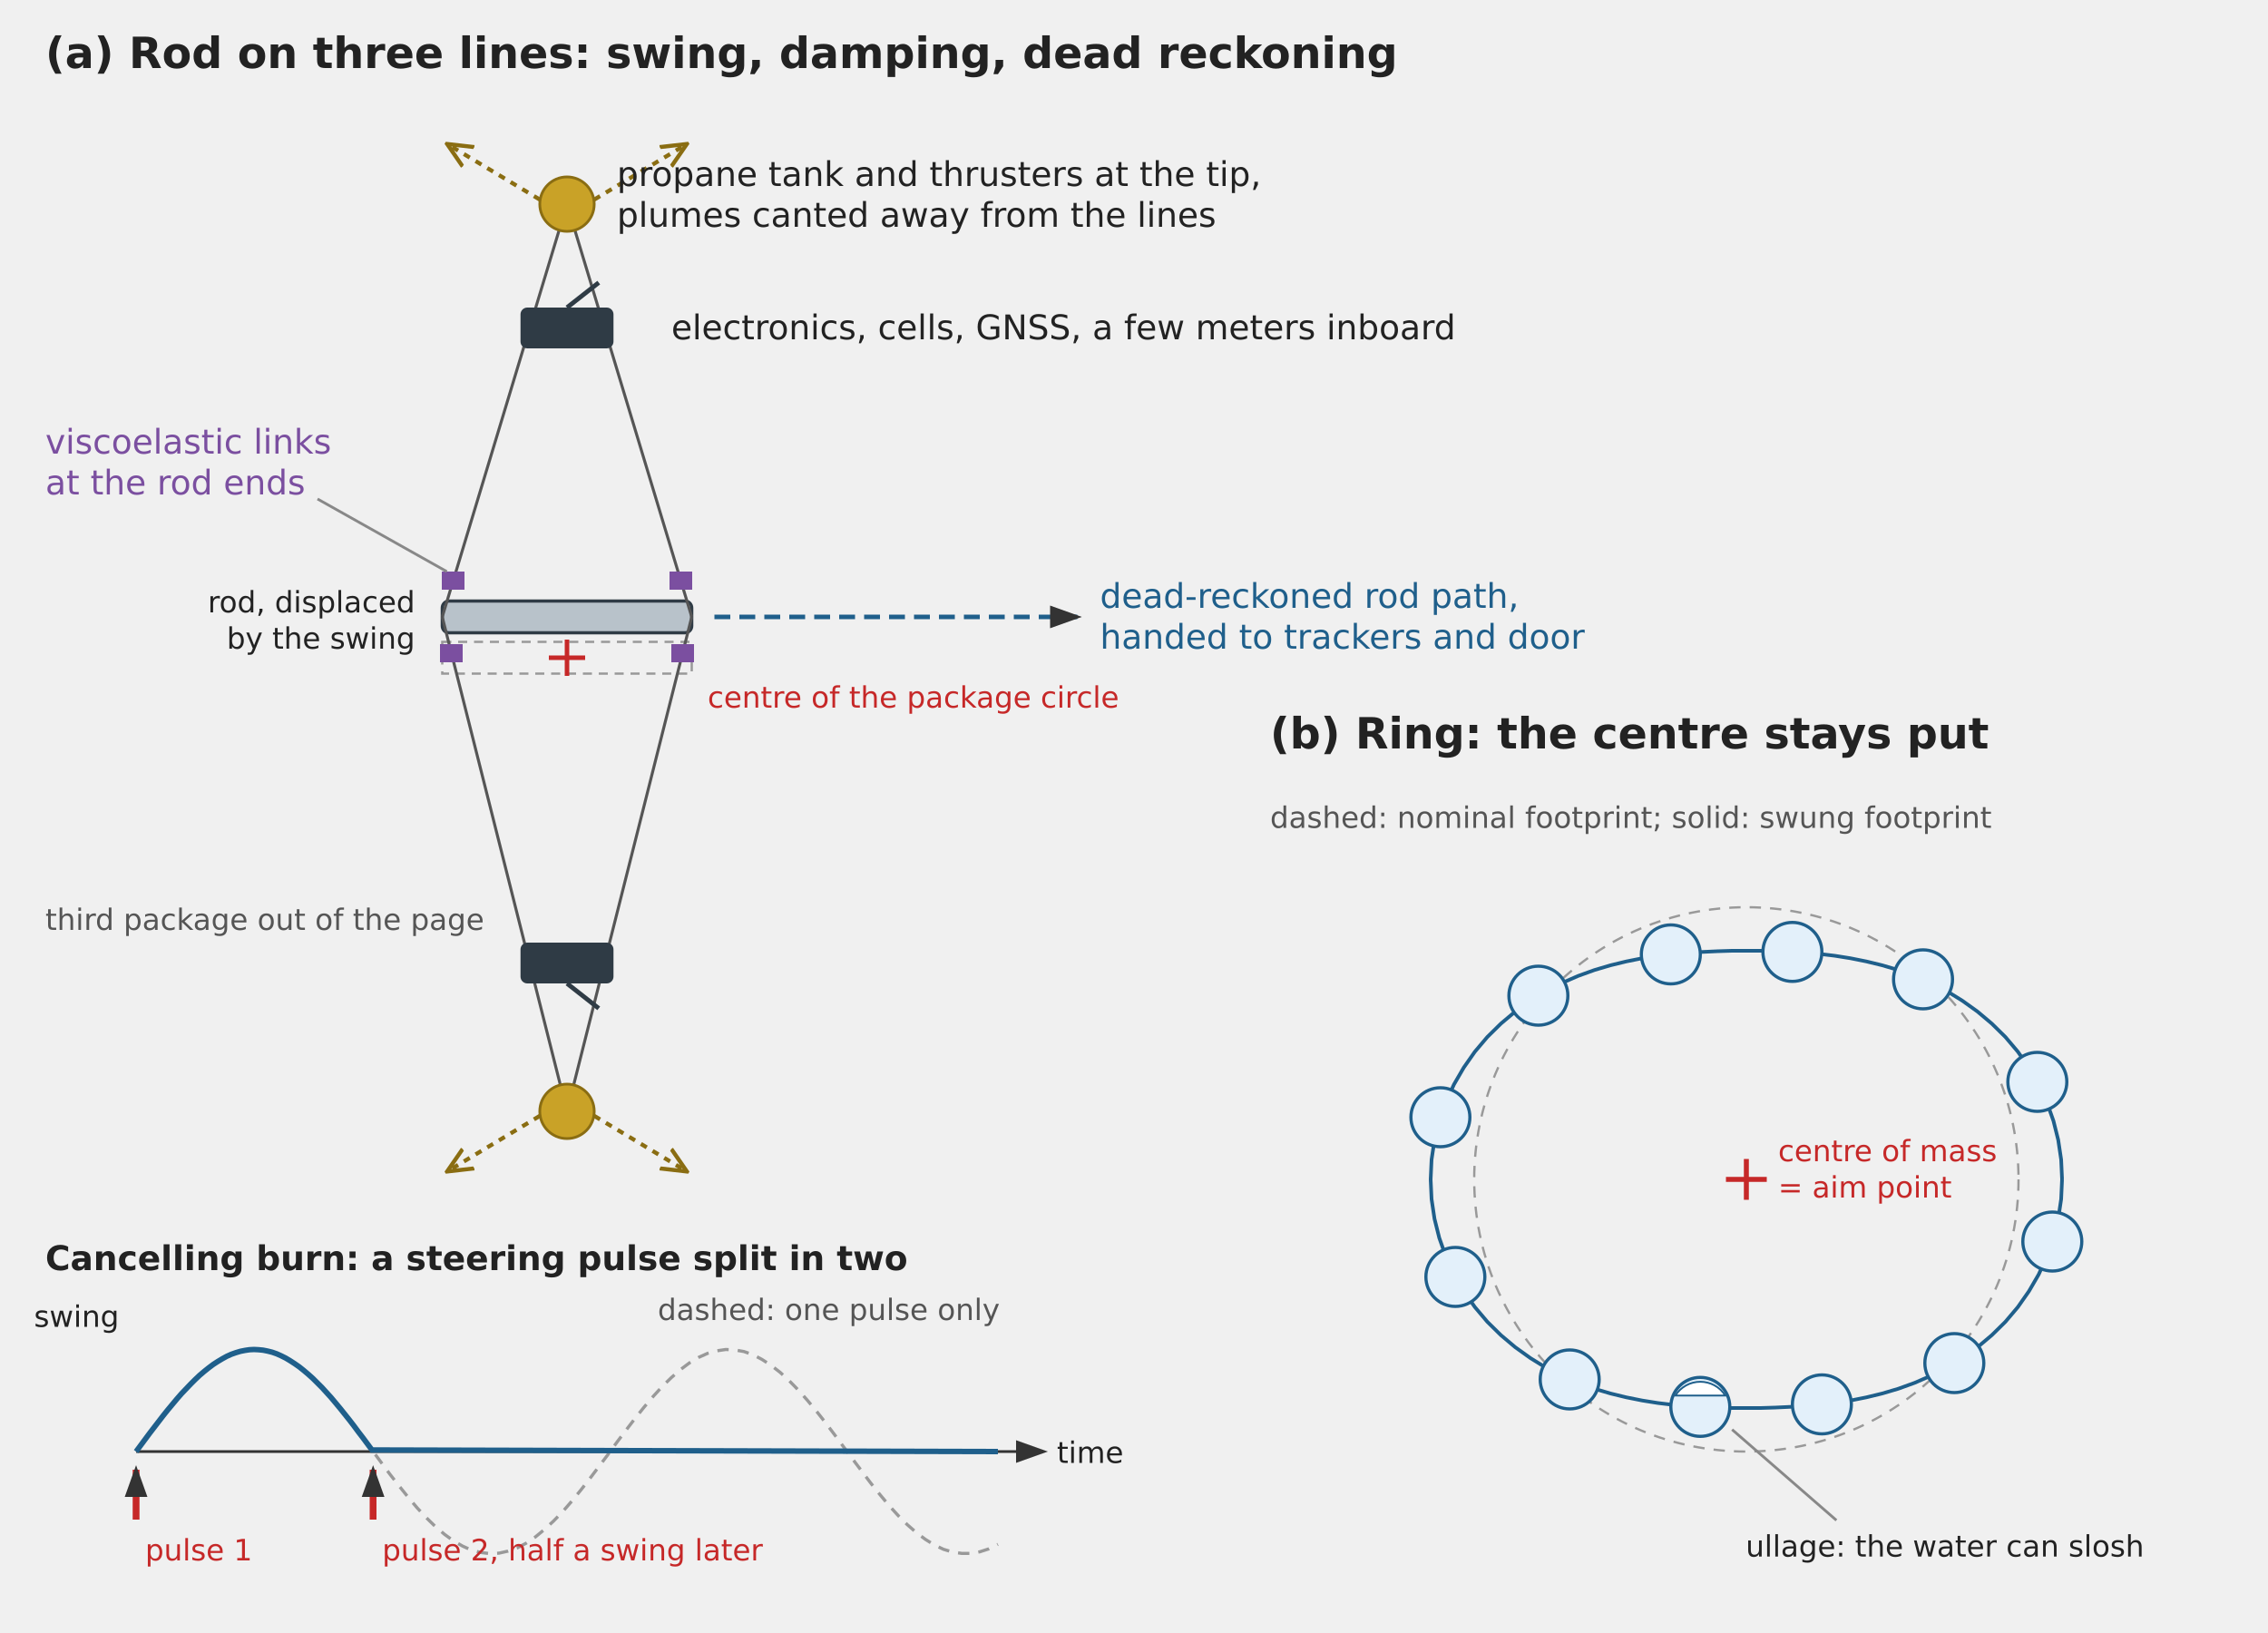
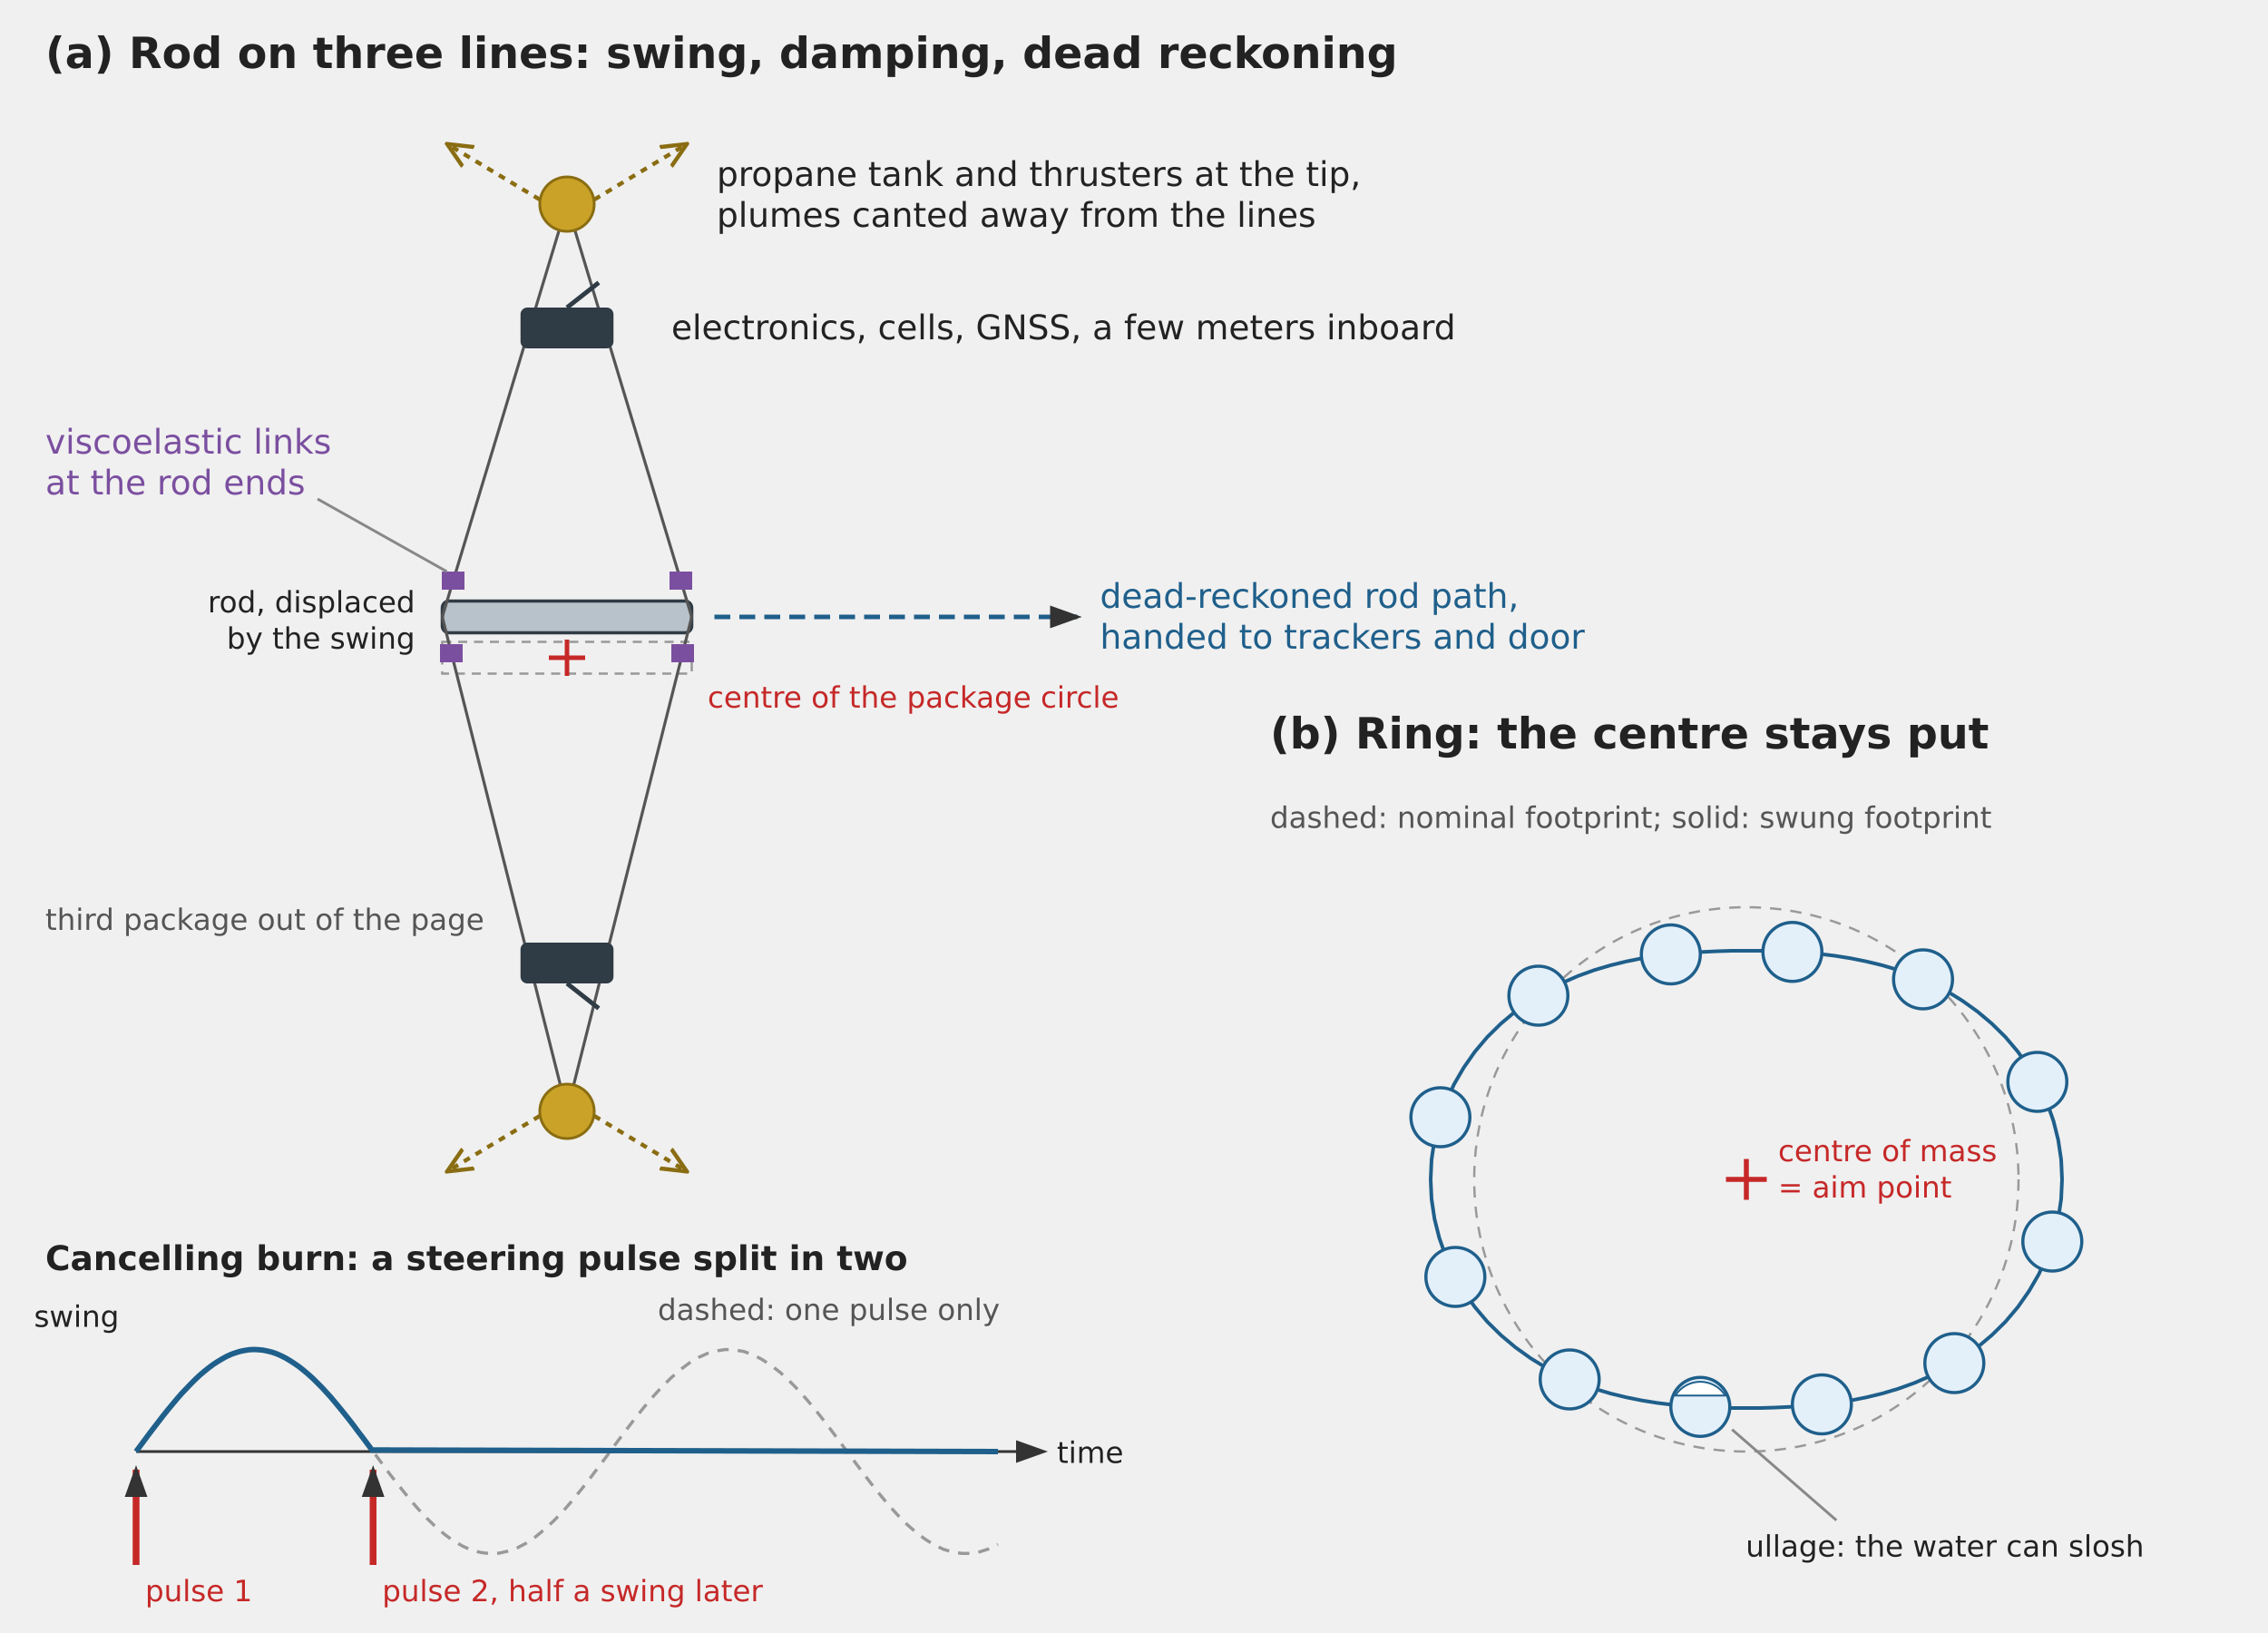
<svg xmlns="http://www.w3.org/2000/svg" width="1000" height="720" viewBox="0 0 1000 720">
  <defs>
    <style>
      text { font-family: 'DejaVu Sans', Arial, sans-serif; font-size: 17px; fill: #222; }
      .small { font-size: 15px; } .tiny { font-size: 13px; }
      .title { font-size: 19px; font-weight: bold; }
      .kevlar { stroke: #555; stroke-width: 1.3; fill: none; }
      .leader { stroke: #888; stroke-width: 1.2; fill: none; }
    </style>
    <marker id="arrowDark" markerUnits="userSpaceOnUse" markerWidth="14" markerHeight="14" refX="12" refY="7" orient="auto">
      <path d="M 0,2 L 14,7 L 0,12 Z" fill="#333" />
    </marker>
    <marker id="arrowPlume" markerUnits="userSpaceOnUse" markerWidth="12" markerHeight="12" refX="10" refY="6" orient="auto">
      <path d="M 0,1 L 11,6 L 0,11" fill="none" stroke="#8A6D12" stroke-width="1.8" />
    </marker>
  </defs>
  <text x="20" y="30" class="title">(a) Rod on three lines: swing, damping, dead reckoning</text>
  <rect x="195" y="283" width="110" height="14" fill="none" stroke="#999" stroke-dasharray="4 3" />
  <rect x="195" y="265" width="110" height="14" rx="3" fill="#B8C2CA" stroke="#2F3B45" stroke-width="1.4" />
  <path d="M 242,290 L 258,290 M 250,282 L 250,298" stroke="#C62828" stroke-width="2" />
  <text x="312" y="312" class="tiny" style="fill:#C62828">centre of the package circle</text>
  <text x="183" y="270" class="tiny" text-anchor="end">rod, displaced</text>
  <text x="183" y="286" class="tiny" text-anchor="end">by the swing</text>
  <line x1="250" y1="90" x2="195" y2="272" class="kevlar" />
  <rect x="194.8" y="252.0" width="10" height="8" fill="#7B4FA0" />
  <line x1="250" y1="90" x2="305" y2="272" class="kevlar" />
  <rect x="295.2" y="252.0" width="10" height="8" fill="#7B4FA0" />
  <rect x="229.5" y="135.6" width="41.0" height="18" rx="3" fill="#2F3B45" />
  <line x1="250" y1="135.6" x2="264" y2="124.6" stroke="#2F3B45" stroke-width="2" />
  <circle cx="250" cy="90" r="12" fill="#C9A227" stroke="#8A6D12" stroke-width="1.2" />
  <line x1="238" y1="88" x2="198" y2="64" stroke="#8A6D12" stroke-width="1.8" stroke-dasharray="3 3" marker-end="url(#arrowPlume)" />
  <line x1="262" y1="88" x2="302" y2="64" stroke="#8A6D12" stroke-width="1.8" stroke-dasharray="3 3" marker-end="url(#arrowPlume)" />
-   <text x="272" y="82" class="small">propane tank and thrusters at the tip,</text>
-   <text x="272" y="100" class="small">plumes canted away from the lines</text>
+   <text x="316" y="82" class="small">propane tank and thrusters at the tip,</text>
+   <text x="316" y="100" class="small">plumes canted away from the lines</text>
  <text x="296" y="149.6" class="small">electronics, cells, GNSS, a few meters inboard</text>
  <line x1="250" y1="490" x2="195" y2="272" class="kevlar" />
  <rect x="194.0" y="284.0" width="10" height="8" fill="#7B4FA0" />
  <line x1="250" y1="490" x2="305" y2="272" class="kevlar" />
  <rect x="296.0" y="284.0" width="10" height="8" fill="#7B4FA0" />
  <rect x="229.5" y="415.6" width="41.0" height="18" rx="3" fill="#2F3B45" />
  <line x1="250" y1="433.6" x2="264" y2="444.6" stroke="#2F3B45" stroke-width="2" />
  <circle cx="250" cy="490" r="12" fill="#C9A227" stroke="#8A6D12" stroke-width="1.2" />
  <line x1="238" y1="492" x2="198" y2="516" stroke="#8A6D12" stroke-width="1.8" stroke-dasharray="3 3" marker-end="url(#arrowPlume)" />
  <line x1="262" y1="492" x2="302" y2="516" stroke="#8A6D12" stroke-width="1.8" stroke-dasharray="3 3" marker-end="url(#arrowPlume)" />
  <text x="20" y="200" class="small" style="fill:#7B4FA0">viscoelastic links</text>
  <text x="20" y="218" class="small" style="fill:#7B4FA0">at the rod ends</text>
  <line x1="140" y1="220" x2="197" y2="252" class="leader" />
  <text x="20" y="410" class="tiny" style="fill:#555">third package out of the page</text>
  <line x1="315" y1="272" x2="475" y2="272" stroke="#1F5F8B" stroke-width="2" stroke-dasharray="7 4" marker-end="url(#arrowDark)" />
  <text x="485" y="268" class="small" style="fill:#1F5F8B">dead-reckoned rod path,</text>
  <text x="485" y="286" class="small" style="fill:#1F5F8B">handed to trackers and door</text>
  <text x="20" y="560" class="small" style="font-weight:bold">Cancelling burn: a steering pulse split in two</text>
  <line x1="60" y1="640" x2="460" y2="640" stroke="#333" stroke-width="1.2" marker-end="url(#arrowDark)" />
  <text x="466" y="645" class="tiny">time</text>
  <text x="15" y="585" class="tiny">swing</text>
  <polyline points="60.0,640.0 64.0,634.6 68.0,629.3 72.0,624.1 76.0,619.2 80.0,614.5 84.0,610.3 88.0,606.4 92.0,603.1 96.0,600.3 100.0,598.0 104.0,596.4 108.0,595.4 112.0,595.0 116.0,595.3 120.0,596.2 124.0,597.8 128.0,600.0 132.0,602.7 136.0,606.0 140.0,609.8 144.0,614.0 148.0,618.6 152.0,623.5 156.0,628.6 160.0,633.9 164.0,639.3 168.0,644.7 172.0,650.1 176.0,655.2 180.0,660.2 184.0,664.9 188.0,669.2 192.0,673.1 196.0,676.5 200.0,679.4 204.0,681.7 208.0,683.5 212.0,684.5 216.0,685.0 220.0,684.8 224.0,683.9 228.0,682.5 232.0,680.4 236.0,677.7 240.0,674.4 244.0,670.7 248.0,666.6 252.0,662.0 256.0,657.1 260.0,652.0 264.0,646.7 268.0,641.4 272.0,635.9 276.0,630.6 280.0,625.4 284.0,620.4 288.0,615.7 292.0,611.3 296.0,607.4 300.0,603.9 304.0,600.9 308.0,598.5 312.0,596.7 316.0,595.6 320.0,595.0 324.0,595.2 328.0,595.9 332.0,597.3 336.0,599.4 340.0,602.0 344.0,605.1 348.0,608.8 352.0,612.9 356.0,617.4 360.0,622.2 364.0,627.3 368.0,632.6 372.0,638.0 376.0,643.4 380.0,648.7 384.0,654.0 388.0,659.0 392.0,663.8 396.0,668.2 400.0,672.2 404.0,675.7 408.0,678.7 412.0,681.2 416.0,683.1 420.0,684.3 424.0,684.9 428.0,684.9 432.0,684.2 436.0,682.9 440.0,680.9" fill="none" stroke="#999" stroke-width="1.4" stroke-dasharray="5 4" />
  <polyline points="60.0,640.0 62.0,637.3 64.0,634.6 66.0,631.9 68.0,629.3 70.0,626.7 72.0,624.1 74.0,621.6 76.0,619.2 78.0,616.8 80.0,614.5 82.0,612.4 84.0,610.3 86.0,608.3 88.0,606.4 90.0,604.7 92.0,603.1 94.0,601.6 96.0,600.3 98.0,599.1 100.0,598.0 102.0,597.1 104.0,596.4 106.0,595.8 108.0,595.4 110.0,595.1 112.0,595.0 114.0,595.1 116.0,595.3 118.0,595.7 120.0,596.2 122.0,596.9 124.0,597.8 126.0,598.8 128.0,600.0 130.0,601.3 132.0,602.7 134.0,604.3 136.0,606.0 138.0,607.8 140.0,609.8 142.0,611.8 144.0,614.0 146.0,616.2 148.0,618.6 150.0,621.0 152.0,623.5 154.0,626.0 156.0,628.6 158.0,631.3 160.0,633.9 162.0,636.6 164.0,639.3 440,640" fill="none" stroke="#1F5F8B" stroke-width="2.4" />
-   <line x1="60.0" y1="670" x2="60.0" y2="648" stroke="#C62828" stroke-width="3" marker-end="url(#arrowDark)" />
-   <text x="64.0" y="688" class="tiny" style="fill:#C62828">pulse 1</text>
-   <line x1="164.5" y1="670" x2="164.5" y2="648" stroke="#C62828" stroke-width="3" marker-end="url(#arrowDark)" />
-   <text x="168.5" y="688" class="tiny" style="fill:#C62828">pulse 2, half a swing later</text>
+   <line x1="60.0" y1="690" x2="60.0" y2="648" stroke="#C62828" stroke-width="3" marker-end="url(#arrowDark)" />
+   <text x="64.0" y="706" class="tiny" style="fill:#C62828">pulse 1</text>
+   <line x1="164.5" y1="690" x2="164.5" y2="648" stroke="#C62828" stroke-width="3" marker-end="url(#arrowDark)" />
+   <text x="168.5" y="706" class="tiny" style="fill:#C62828">pulse 2, half a swing later</text>
  <text x="290" y="582" class="tiny" style="fill:#555">dashed: one pulse only</text>
  <text x="560" y="330" class="title">(b) Ring: the centre stays put</text>
  <circle cx="770" cy="520" r="120" fill="none" stroke="#999" stroke-dasharray="5 4" />
  <polyline points="909.2,520.0 908.8,528.7 907.5,537.4 905.4,545.8 902.5,554.0 898.9,561.9 894.6,569.3 889.7,576.3 884.2,582.8 878.2,588.7 871.9,594.0 865.2,598.8 858.4,603.0 851.3,606.6 844.2,609.7 837.0,612.3 829.9,614.4 822.9,616.1 815.9,617.5 809.0,618.6 802.3,619.4 795.7,619.9 789.1,620.3 782.7,620.6 776.3,620.8 770.0,620.8 763.7,620.8 757.3,620.6 750.9,620.3 744.3,619.9 737.7,619.4 731.0,618.6 724.1,617.5 717.1,616.1 710.1,614.4 703.0,612.3 695.8,609.7 688.7,606.6 681.6,603.0 674.8,598.8 668.1,594.0 661.8,588.7 655.8,582.8 650.3,576.3 645.4,569.3 641.1,561.9 637.5,554.0 634.6,545.8 632.5,537.4 631.2,528.7 630.8,520.0 631.2,511.3 632.5,502.6 634.6,494.2 637.5,486.0 641.1,478.1 645.4,470.7 650.3,463.7 655.8,457.2 661.8,451.3 668.1,446.0 674.8,441.2 681.6,437.0 688.7,433.4 695.8,430.3 703.0,427.7 710.1,425.6 717.1,423.9 724.1,422.5 731.0,421.4 737.7,420.6 744.3,420.1 750.9,419.7 757.3,419.4 763.7,419.2 770.0,419.2 776.3,419.2 782.7,419.4 789.1,419.7 795.7,420.1 802.3,420.6 809.0,421.4 815.9,422.5 822.9,423.9 829.9,425.6 837.0,427.7 844.2,430.3 851.3,433.4 858.4,437.0 865.2,441.2 871.9,446.0 878.2,451.3 884.2,457.2 889.7,463.7 894.6,470.7 898.9,478.1 902.5,486.0 905.4,494.2 907.5,502.6 908.8,511.3 909.2,520.0" fill="none" stroke="#1F5F8B" stroke-width="1.6" />
  <circle cx="904.9" cy="547.4" r="13" fill="#E3F0FA" stroke="#1F5F8B" stroke-width="1.4" />
  <circle cx="861.7" cy="601.0" r="13" fill="#E3F0FA" stroke="#1F5F8B" stroke-width="1.4" />
  <circle cx="803.3" cy="619.2" r="13" fill="#E3F0FA" stroke="#1F5F8B" stroke-width="1.4" />
  <circle cx="749.7" cy="620.3" r="13" fill="#E3F0FA" stroke="#1F5F8B" stroke-width="1.4" />
  <circle cx="692.1" cy="608.2" r="13" fill="#E3F0FA" stroke="#1F5F8B" stroke-width="1.4" />
  <circle cx="641.7" cy="563.0" r="13" fill="#E3F0FA" stroke="#1F5F8B" stroke-width="1.4" />
  <circle cx="635.1" cy="492.6" r="13" fill="#E3F0FA" stroke="#1F5F8B" stroke-width="1.4" />
  <circle cx="678.3" cy="439.0" r="13" fill="#E3F0FA" stroke="#1F5F8B" stroke-width="1.4" />
  <circle cx="736.7" cy="420.8" r="13" fill="#E3F0FA" stroke="#1F5F8B" stroke-width="1.4" />
  <circle cx="790.3" cy="419.7" r="13" fill="#E3F0FA" stroke="#1F5F8B" stroke-width="1.4" />
  <circle cx="847.9" cy="431.8" r="13" fill="#E3F0FA" stroke="#1F5F8B" stroke-width="1.4" />
  <circle cx="898.3" cy="477.0" r="13" fill="#E3F0FA" stroke="#1F5F8B" stroke-width="1.4" />
  <path d="M 738.7,615.3 A 13 13 0 0 1 760.7,615.3 Z" fill="#ffffff" stroke="#1F5F8B" stroke-width="0.8" />
  <line x1="763.7" y1="630.3" x2="809.7" y2="670.3" class="leader" />
  <text x="769.7" y="686.3" class="tiny">ullage: the water can slosh</text>
  <path d="M 761,520 L 779,520 M 770,511 L 770,529" stroke="#C62828" stroke-width="2.2" />
  <text x="784" y="512" class="tiny" style="fill:#C62828">centre of mass</text>
  <text x="784" y="528" class="tiny" style="fill:#C62828">= aim point</text>
  <text x="560" y="365" class="tiny" style="fill:#555">dashed: nominal footprint; solid: swung footprint</text>
</svg>
